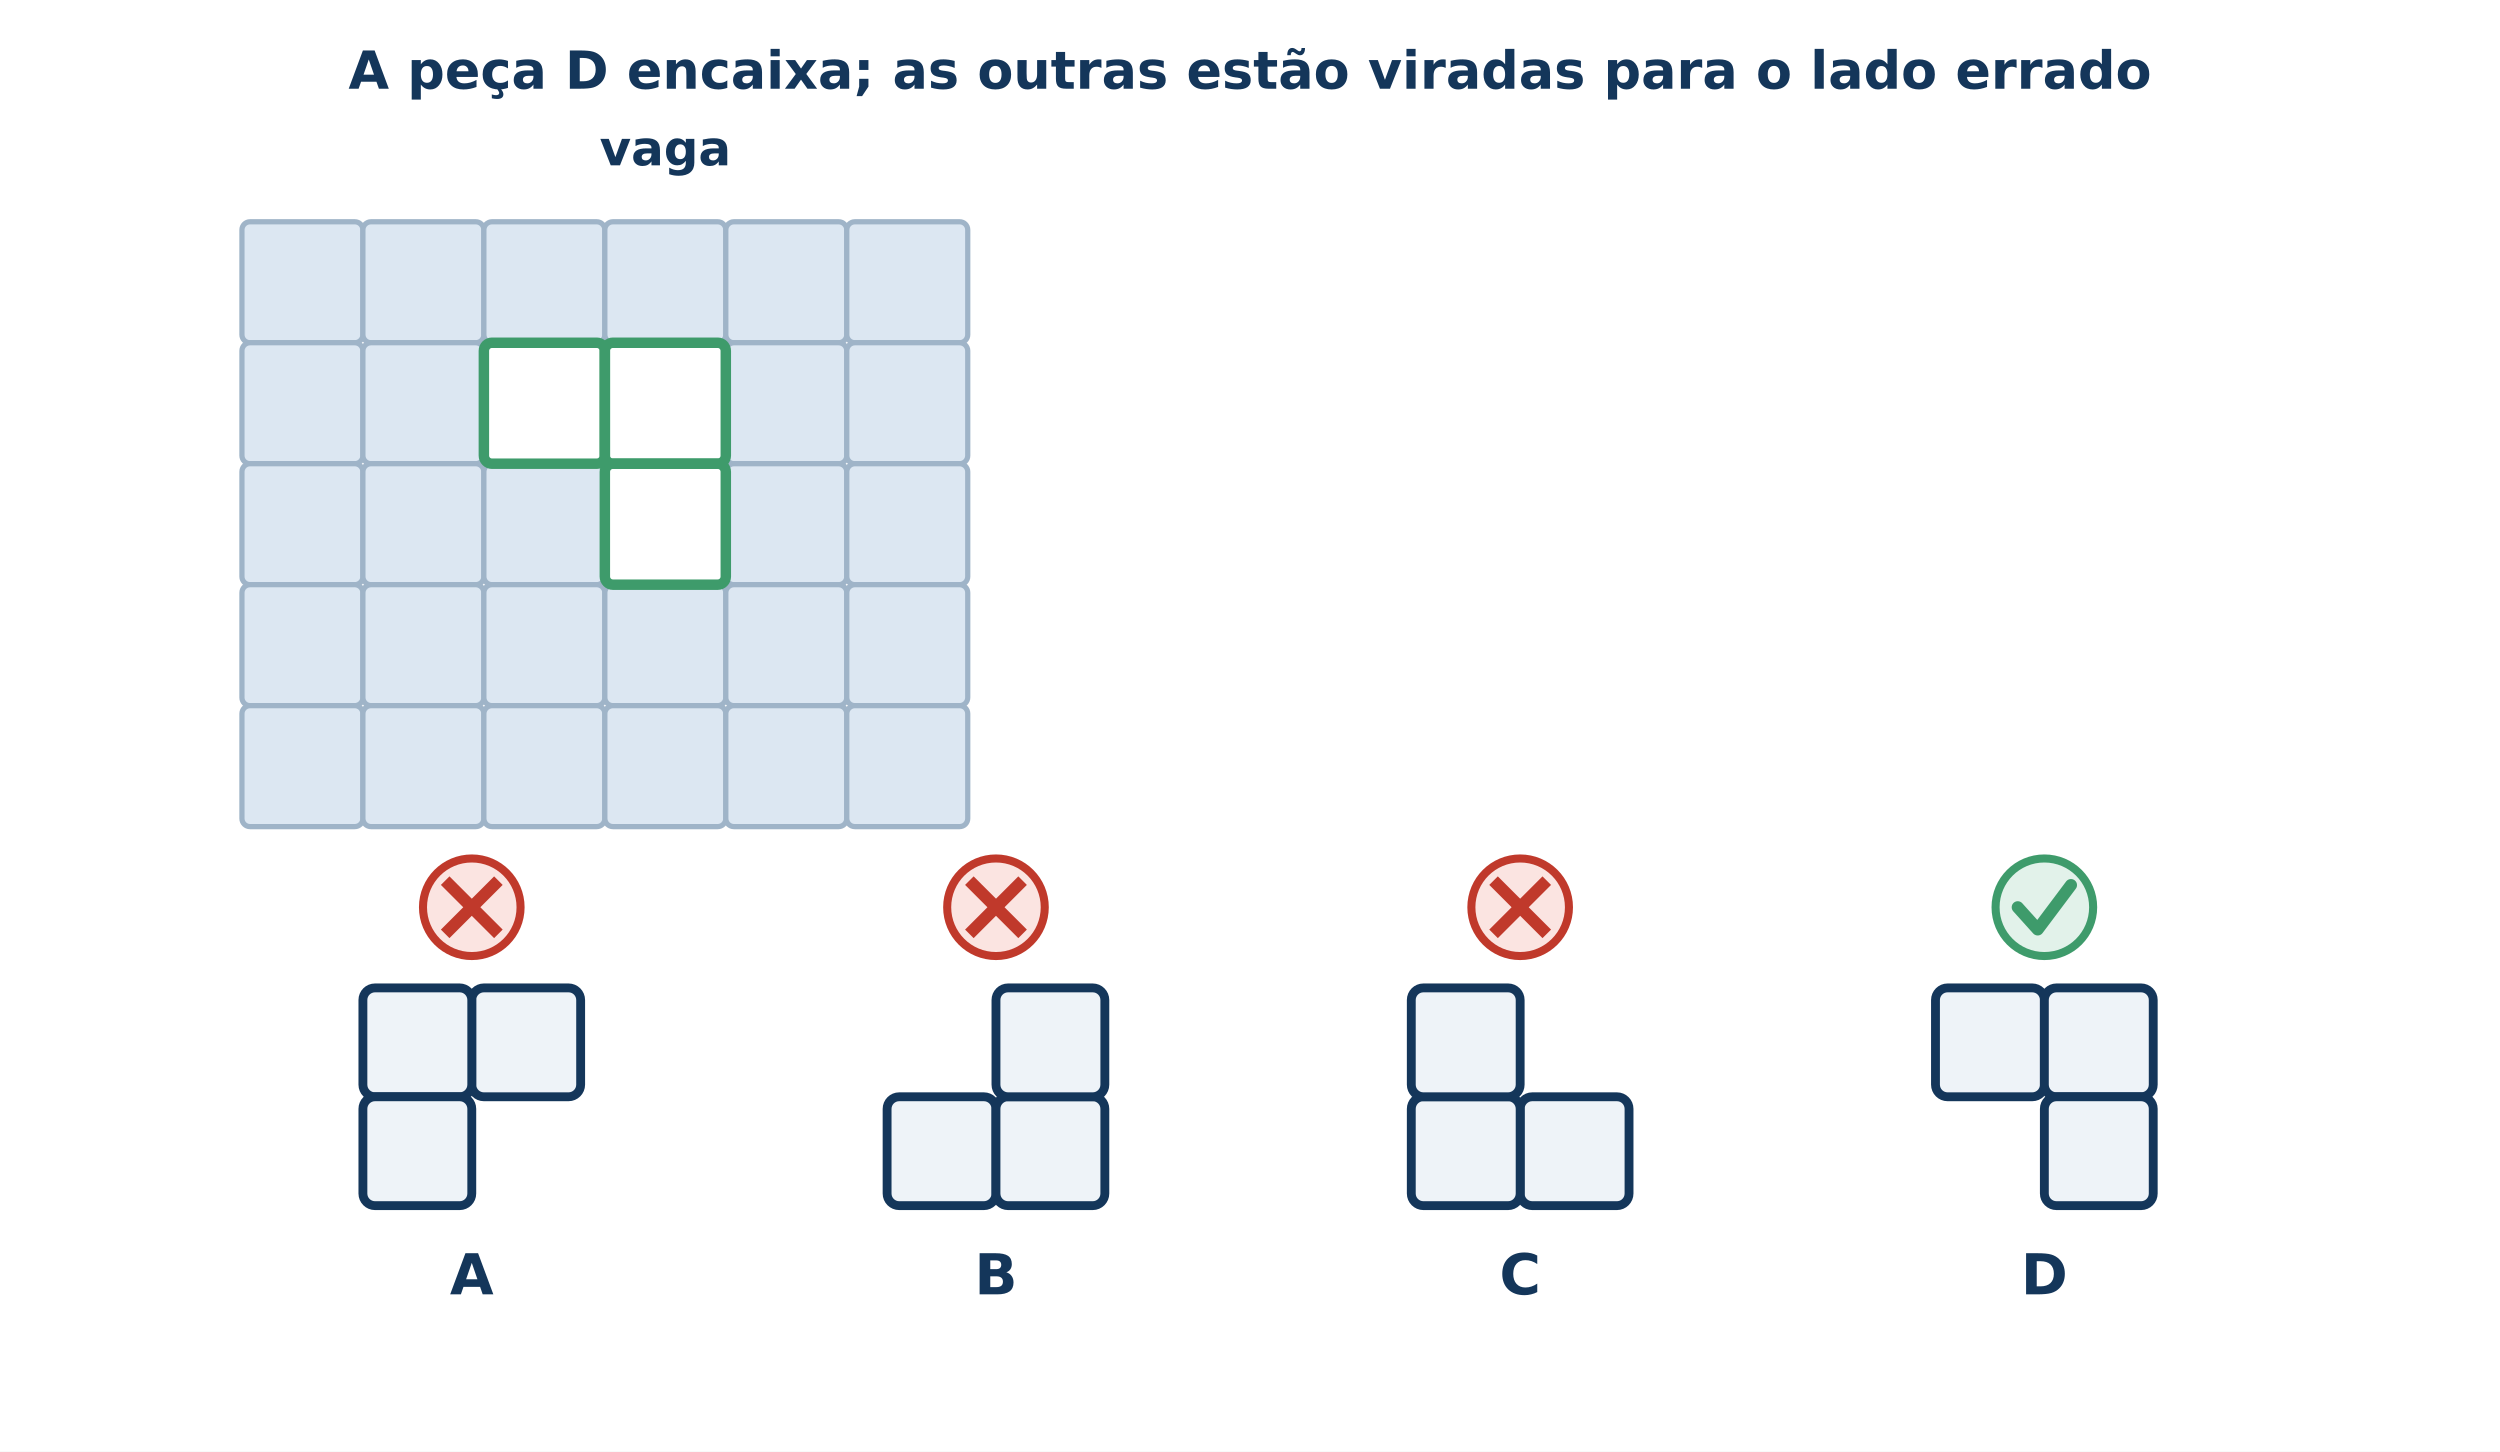
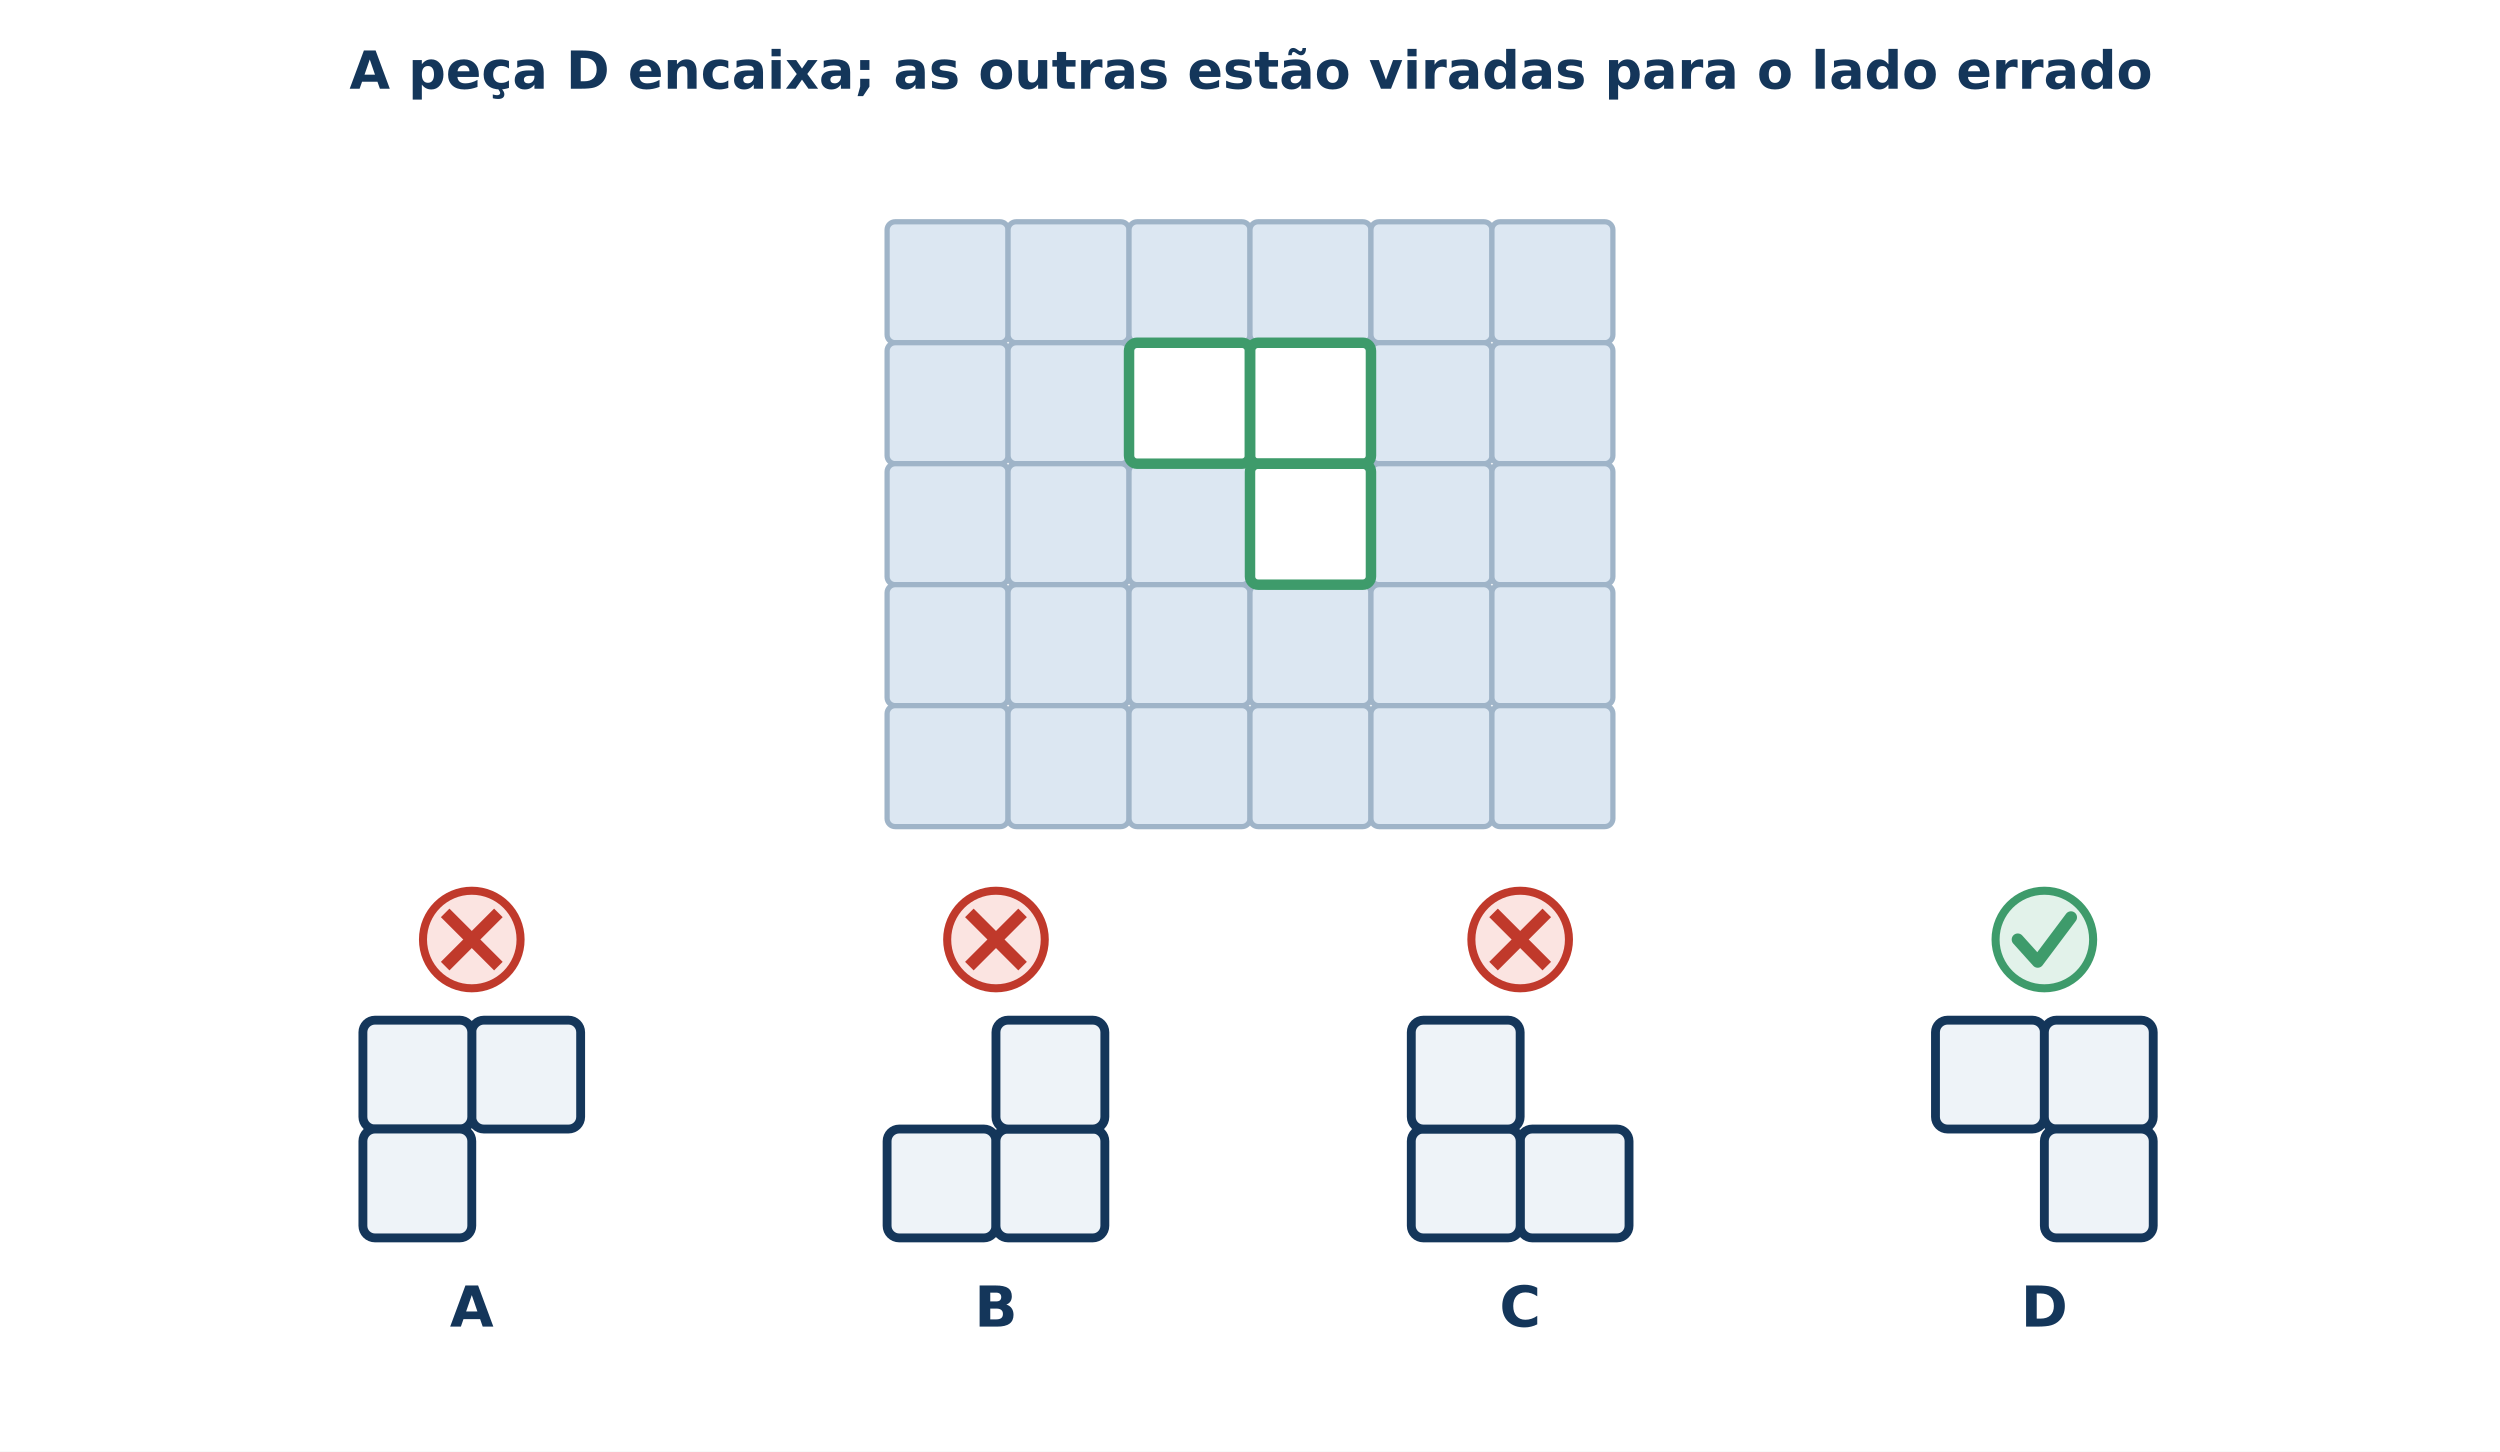
- <svg xmlns="http://www.w3.org/2000/svg" viewBox="0 0 620 360">
-   <rect width="620" height="360" fill="white" />
-   <text x="310.0" y="22" font-family="DejaVu Sans" font-size="13" font-weight="bold" fill="#14365A" text-anchor="middle">A peça D encaixa; as outras estão viradas para o lado errado</text>
-   <rect x="60" y="55" width="30" height="30" rx="2" fill="#DCE7F2" stroke="#9FB4C8" stroke-width="1.3" />
-   <rect x="90" y="55" width="30" height="30" rx="2" fill="#DCE7F2" stroke="#9FB4C8" stroke-width="1.3" />
-   <rect x="120" y="55" width="30" height="30" rx="2" fill="#DCE7F2" stroke="#9FB4C8" stroke-width="1.3" />
-   <rect x="150" y="55" width="30" height="30" rx="2" fill="#DCE7F2" stroke="#9FB4C8" stroke-width="1.3" />
-   <rect x="180" y="55" width="30" height="30" rx="2" fill="#DCE7F2" stroke="#9FB4C8" stroke-width="1.3" />
-   <rect x="210" y="55" width="30" height="30" rx="2" fill="#DCE7F2" stroke="#9FB4C8" stroke-width="1.3" />
-   <rect x="60" y="85" width="30" height="30" rx="2" fill="#DCE7F2" stroke="#9FB4C8" stroke-width="1.3" />
-   <rect x="90" y="85" width="30" height="30" rx="2" fill="#DCE7F2" stroke="#9FB4C8" stroke-width="1.3" />
-   <rect x="180" y="85" width="30" height="30" rx="2" fill="#DCE7F2" stroke="#9FB4C8" stroke-width="1.3" />
-   <rect x="210" y="85" width="30" height="30" rx="2" fill="#DCE7F2" stroke="#9FB4C8" stroke-width="1.3" />
-   <rect x="60" y="115" width="30" height="30" rx="2" fill="#DCE7F2" stroke="#9FB4C8" stroke-width="1.3" />
-   <rect x="90" y="115" width="30" height="30" rx="2" fill="#DCE7F2" stroke="#9FB4C8" stroke-width="1.3" />
-   <rect x="120" y="115" width="30" height="30" rx="2" fill="#DCE7F2" stroke="#9FB4C8" stroke-width="1.3" />
-   <rect x="180" y="115" width="30" height="30" rx="2" fill="#DCE7F2" stroke="#9FB4C8" stroke-width="1.3" />
-   <rect x="210" y="115" width="30" height="30" rx="2" fill="#DCE7F2" stroke="#9FB4C8" stroke-width="1.3" />
-   <rect x="60" y="145" width="30" height="30" rx="2" fill="#DCE7F2" stroke="#9FB4C8" stroke-width="1.3" />
-   <rect x="90" y="145" width="30" height="30" rx="2" fill="#DCE7F2" stroke="#9FB4C8" stroke-width="1.3" />
-   <rect x="120" y="145" width="30" height="30" rx="2" fill="#DCE7F2" stroke="#9FB4C8" stroke-width="1.3" />
-   <rect x="150" y="145" width="30" height="30" rx="2" fill="#DCE7F2" stroke="#9FB4C8" stroke-width="1.3" />
-   <rect x="180" y="145" width="30" height="30" rx="2" fill="#DCE7F2" stroke="#9FB4C8" stroke-width="1.3" />
-   <rect x="210" y="145" width="30" height="30" rx="2" fill="#DCE7F2" stroke="#9FB4C8" stroke-width="1.3" />
-   <rect x="60" y="175" width="30" height="30" rx="2" fill="#DCE7F2" stroke="#9FB4C8" stroke-width="1.3" />
-   <rect x="90" y="175" width="30" height="30" rx="2" fill="#DCE7F2" stroke="#9FB4C8" stroke-width="1.3" />
-   <rect x="120" y="175" width="30" height="30" rx="2" fill="#DCE7F2" stroke="#9FB4C8" stroke-width="1.3" />
-   <rect x="150" y="175" width="30" height="30" rx="2" fill="#DCE7F2" stroke="#9FB4C8" stroke-width="1.3" />
-   <rect x="180" y="175" width="30" height="30" rx="2" fill="#DCE7F2" stroke="#9FB4C8" stroke-width="1.3" />
-   <rect x="210" y="175" width="30" height="30" rx="2" fill="#DCE7F2" stroke="#9FB4C8" stroke-width="1.3" />
-   <rect x="150" y="85" width="30" height="30" rx="2" fill="none" stroke="#3E9B6B" stroke-width="2.6" />
-   <rect x="150" y="115" width="30" height="30" rx="2" fill="none" stroke="#3E9B6B" stroke-width="2.6" />
-   <rect x="120" y="85" width="30" height="30" rx="2" fill="none" stroke="#3E9B6B" stroke-width="2.6" />
-   <text x="165.0" y="41" font-family="DejaVu Sans" font-size="12" font-weight="bold" fill="#14365A" text-anchor="middle">vaga</text>
-   <rect x="117.0" y="245.0" width="27.0" height="27.0" rx="3" fill="#EEF3F8" stroke="#14365A" stroke-width="2.2" />
-   <rect x="90.0" y="245.0" width="27.0" height="27.0" rx="3" fill="#EEF3F8" stroke="#14365A" stroke-width="2.2" />
-   <rect x="90.0" y="272.0" width="27.0" height="27.0" rx="3" fill="#EEF3F8" stroke="#14365A" stroke-width="2.2" />
-   <text x="117.0" y="321.0" font-family="DejaVu Sans" font-size="14" font-weight="bold" fill="#14365A" text-anchor="middle">A</text>
-   <circle cx="117.0" cy="225" r="12.1" fill="#FBE4E1" stroke="#C0392B" stroke-width="2" />
-   <line x1="110.4" y1="218.4" x2="123.6" y2="231.6" stroke="#C0392B" stroke-width="3" />
-   <line x1="110.4" y1="231.6" x2="123.6" y2="218.4" stroke="#C0392B" stroke-width="3" />
-   <rect x="220.0" y="272.0" width="27.0" height="27.0" rx="3" fill="#EEF3F8" stroke="#14365A" stroke-width="2.2" />
-   <rect x="247.0" y="272.0" width="27.0" height="27.0" rx="3" fill="#EEF3F8" stroke="#14365A" stroke-width="2.2" />
-   <rect x="247.0" y="245.0" width="27.0" height="27.0" rx="3" fill="#EEF3F8" stroke="#14365A" stroke-width="2.2" />
-   <text x="247.0" y="321.0" font-family="DejaVu Sans" font-size="14" font-weight="bold" fill="#14365A" text-anchor="middle">B</text>
-   <circle cx="247.0" cy="225" r="12.1" fill="#FBE4E1" stroke="#C0392B" stroke-width="2" />
-   <line x1="240.4" y1="218.4" x2="253.6" y2="231.6" stroke="#C0392B" stroke-width="3" />
-   <line x1="240.4" y1="231.6" x2="253.6" y2="218.4" stroke="#C0392B" stroke-width="3" />
-   <rect x="377.0" y="272.0" width="27.0" height="27.0" rx="3" fill="#EEF3F8" stroke="#14365A" stroke-width="2.2" />
-   <rect x="350.0" y="272.0" width="27.0" height="27.0" rx="3" fill="#EEF3F8" stroke="#14365A" stroke-width="2.2" />
-   <rect x="350.0" y="245.0" width="27.0" height="27.0" rx="3" fill="#EEF3F8" stroke="#14365A" stroke-width="2.2" />
-   <text x="377.0" y="321.0" font-family="DejaVu Sans" font-size="14" font-weight="bold" fill="#14365A" text-anchor="middle">C</text>
-   <circle cx="377.0" cy="225" r="12.1" fill="#FBE4E1" stroke="#C0392B" stroke-width="2" />
-   <line x1="370.4" y1="218.4" x2="383.6" y2="231.6" stroke="#C0392B" stroke-width="3" />
-   <line x1="370.4" y1="231.6" x2="383.6" y2="218.4" stroke="#C0392B" stroke-width="3" />
-   <rect x="480.0" y="245.0" width="27.0" height="27.0" rx="3" fill="#EEF3F8" stroke="#14365A" stroke-width="2.2" />
-   <rect x="507.0" y="245.0" width="27.0" height="27.0" rx="3" fill="#EEF3F8" stroke="#14365A" stroke-width="2.2" />
-   <rect x="507.0" y="272.0" width="27.0" height="27.0" rx="3" fill="#EEF3F8" stroke="#14365A" stroke-width="2.2" />
-   <text x="507.0" y="321.0" font-family="DejaVu Sans" font-size="14" font-weight="bold" fill="#14365A" text-anchor="middle">D</text>
-   <circle cx="507.0" cy="225" r="12.1" fill="#E2F2EA" stroke="#3E9B6B" stroke-width="2" />
-   <path d="M 500.4,225 L 505.35,230.5 L 513.6,219.5" fill="none" stroke="#3E9B6B" stroke-width="3" stroke-linecap="round" stroke-linejoin="round" />
+ <svg xmlns="http://www.w3.org/2000/svg" viewBox="0 0 620 360" version="1.1" id="svg43">
+   <defs id="defs43" />
+   <rect width="620" height="360" fill="white" id="rect1" />
+   <text x="310.248" y="22" font-family="'DejaVu Sans'" font-size="13px" font-weight="bold" fill="#14365a" text-anchor="middle" id="text1">A peça D encaixa; as outras estão viradas para o lado errado</text>
+   <g id="g43" transform="translate(160)">
+     <rect x="60" y="55" width="30" height="30" rx="2" fill="#dce7f2" stroke="#9fb4c8" stroke-width="1.3" id="rect2" />
+     <rect x="90" y="55" width="30" height="30" rx="2" fill="#dce7f2" stroke="#9fb4c8" stroke-width="1.3" id="rect3" />
+     <rect x="120" y="55" width="30" height="30" rx="2" fill="#dce7f2" stroke="#9fb4c8" stroke-width="1.3" id="rect4" />
+     <rect x="150" y="55" width="30" height="30" rx="2" fill="#dce7f2" stroke="#9fb4c8" stroke-width="1.3" id="rect5" />
+     <rect x="180" y="55" width="30" height="30" rx="2" fill="#dce7f2" stroke="#9fb4c8" stroke-width="1.3" id="rect6" />
+     <rect x="210" y="55" width="30" height="30" rx="2" fill="#dce7f2" stroke="#9fb4c8" stroke-width="1.3" id="rect7" />
+     <rect x="60" y="85" width="30" height="30" rx="2" fill="#dce7f2" stroke="#9fb4c8" stroke-width="1.3" id="rect8" />
+     <rect x="90" y="85" width="30" height="30" rx="2" fill="#dce7f2" stroke="#9fb4c8" stroke-width="1.3" id="rect9" />
+     <rect x="180" y="85" width="30" height="30" rx="2" fill="#dce7f2" stroke="#9fb4c8" stroke-width="1.3" id="rect10" />
+     <rect x="210" y="85" width="30" height="30" rx="2" fill="#dce7f2" stroke="#9fb4c8" stroke-width="1.3" id="rect11" />
+     <rect x="60" y="115" width="30" height="30" rx="2" fill="#dce7f2" stroke="#9fb4c8" stroke-width="1.3" id="rect12" />
+     <rect x="90" y="115" width="30" height="30" rx="2" fill="#dce7f2" stroke="#9fb4c8" stroke-width="1.3" id="rect13" />
+     <rect x="120" y="115" width="30" height="30" rx="2" fill="#dce7f2" stroke="#9fb4c8" stroke-width="1.3" id="rect14" />
+     <rect x="180" y="115" width="30" height="30" rx="2" fill="#dce7f2" stroke="#9fb4c8" stroke-width="1.3" id="rect15" />
+     <rect x="210" y="115" width="30" height="30" rx="2" fill="#dce7f2" stroke="#9fb4c8" stroke-width="1.3" id="rect16" />
+     <rect x="60" y="145" width="30" height="30" rx="2" fill="#dce7f2" stroke="#9fb4c8" stroke-width="1.3" id="rect17" />
+     <rect x="90" y="145" width="30" height="30" rx="2" fill="#dce7f2" stroke="#9fb4c8" stroke-width="1.3" id="rect18" />
+     <rect x="120" y="145" width="30" height="30" rx="2" fill="#dce7f2" stroke="#9fb4c8" stroke-width="1.3" id="rect19" />
+     <rect x="150" y="145" width="30" height="30" rx="2" fill="#dce7f2" stroke="#9fb4c8" stroke-width="1.3" id="rect20" />
+     <rect x="180" y="145" width="30" height="30" rx="2" fill="#dce7f2" stroke="#9fb4c8" stroke-width="1.3" id="rect21" />
+     <rect x="210" y="145" width="30" height="30" rx="2" fill="#dce7f2" stroke="#9fb4c8" stroke-width="1.3" id="rect22" />
+     <rect x="60" y="175" width="30" height="30" rx="2" fill="#dce7f2" stroke="#9fb4c8" stroke-width="1.3" id="rect23" />
+     <rect x="90" y="175" width="30" height="30" rx="2" fill="#dce7f2" stroke="#9fb4c8" stroke-width="1.3" id="rect24" />
+     <rect x="120" y="175" width="30" height="30" rx="2" fill="#dce7f2" stroke="#9fb4c8" stroke-width="1.3" id="rect25" />
+     <rect x="150" y="175" width="30" height="30" rx="2" fill="#dce7f2" stroke="#9fb4c8" stroke-width="1.3" id="rect26" />
+     <rect x="180" y="175" width="30" height="30" rx="2" fill="#dce7f2" stroke="#9fb4c8" stroke-width="1.3" id="rect27" />
+     <rect x="210" y="175" width="30" height="30" rx="2" fill="#dce7f2" stroke="#9fb4c8" stroke-width="1.3" id="rect28" />
+     <rect x="150" y="85" width="30" height="30" rx="2" fill="none" stroke="#3e9b6b" stroke-width="2.6" id="rect29" />
+     <rect x="150" y="115" width="30" height="30" rx="2" fill="none" stroke="#3e9b6b" stroke-width="2.6" id="rect30" />
+     <rect x="120" y="85" width="30" height="30" rx="2" fill="none" stroke="#3e9b6b" stroke-width="2.6" id="rect31" />
+   </g>
+   <rect x="117" y="253" width="27" height="27" rx="3" fill="#eef3f8" stroke="#14365a" stroke-width="2.2" id="rect32" />
+   <rect x="90" y="253" width="27" height="27" rx="3" fill="#eef3f8" stroke="#14365a" stroke-width="2.2" id="rect33" />
+   <rect x="90" y="280" width="27" height="27" rx="3" fill="#eef3f8" stroke="#14365a" stroke-width="2.2" id="rect34" />
+   <text x="117" y="329" font-family="'DejaVu Sans'" font-size="14px" font-weight="bold" fill="#14365a" text-anchor="middle" id="text34">A</text>
+   <circle cx="117" cy="233" r="12.1" fill="#fbe4e1" stroke="#c0392b" stroke-width="2" id="circle34" />
+   <line x1="110.4" y1="226.4" x2="123.6" y2="239.6" stroke="#c0392b" stroke-width="3" id="line34" />
+   <line x1="110.4" y1="239.6" x2="123.6" y2="226.4" stroke="#c0392b" stroke-width="3" id="line35" />
+   <rect x="220" y="280" width="27" height="27" rx="3" fill="#eef3f8" stroke="#14365a" stroke-width="2.2" id="rect35" />
+   <rect x="247" y="280" width="27" height="27" rx="3" fill="#eef3f8" stroke="#14365a" stroke-width="2.2" id="rect36" />
+   <rect x="247" y="253" width="27" height="27" rx="3" fill="#eef3f8" stroke="#14365a" stroke-width="2.2" id="rect37" />
+   <text x="247" y="329" font-family="'DejaVu Sans'" font-size="14px" font-weight="bold" fill="#14365a" text-anchor="middle" id="text37">B</text>
+   <circle cx="247" cy="233" r="12.1" fill="#fbe4e1" stroke="#c0392b" stroke-width="2" id="circle37" />
+   <line x1="240.4" y1="226.4" x2="253.6" y2="239.6" stroke="#c0392b" stroke-width="3" id="line37" />
+   <line x1="240.4" y1="239.6" x2="253.6" y2="226.4" stroke="#c0392b" stroke-width="3" id="line38" />
+   <rect x="377" y="280" width="27" height="27" rx="3" fill="#eef3f8" stroke="#14365a" stroke-width="2.2" id="rect38" />
+   <rect x="350" y="280" width="27" height="27" rx="3" fill="#eef3f8" stroke="#14365a" stroke-width="2.2" id="rect39" />
+   <rect x="350" y="253" width="27" height="27" rx="3" fill="#eef3f8" stroke="#14365a" stroke-width="2.2" id="rect40" />
+   <text x="377" y="329" font-family="'DejaVu Sans'" font-size="14px" font-weight="bold" fill="#14365a" text-anchor="middle" id="text40">C</text>
+   <circle cx="377" cy="233" r="12.1" fill="#fbe4e1" stroke="#c0392b" stroke-width="2" id="circle40" />
+   <line x1="370.4" y1="226.4" x2="383.6" y2="239.6" stroke="#c0392b" stroke-width="3" id="line40" />
+   <line x1="370.4" y1="239.6" x2="383.6" y2="226.4" stroke="#c0392b" stroke-width="3" id="line41" />
+   <rect x="480" y="253" width="27" height="27" rx="3" fill="#eef3f8" stroke="#14365a" stroke-width="2.2" id="rect41" />
+   <rect x="507" y="253" width="27" height="27" rx="3" fill="#eef3f8" stroke="#14365a" stroke-width="2.2" id="rect42" />
+   <rect x="507" y="280" width="27" height="27" rx="3" fill="#eef3f8" stroke="#14365a" stroke-width="2.2" id="rect43" />
+   <text x="507" y="329" font-family="'DejaVu Sans'" font-size="14px" font-weight="bold" fill="#14365a" text-anchor="middle" id="text43">D</text>
+   <circle cx="507" cy="233" r="12.1" fill="#e2f2ea" stroke="#3e9b6b" stroke-width="2" id="circle43" />
+   <path d="m 500.4,233 4.95,5.5 8.25,-11" fill="none" stroke="#3e9b6b" stroke-width="3" stroke-linecap="round" stroke-linejoin="round" id="path43" />
</svg>
